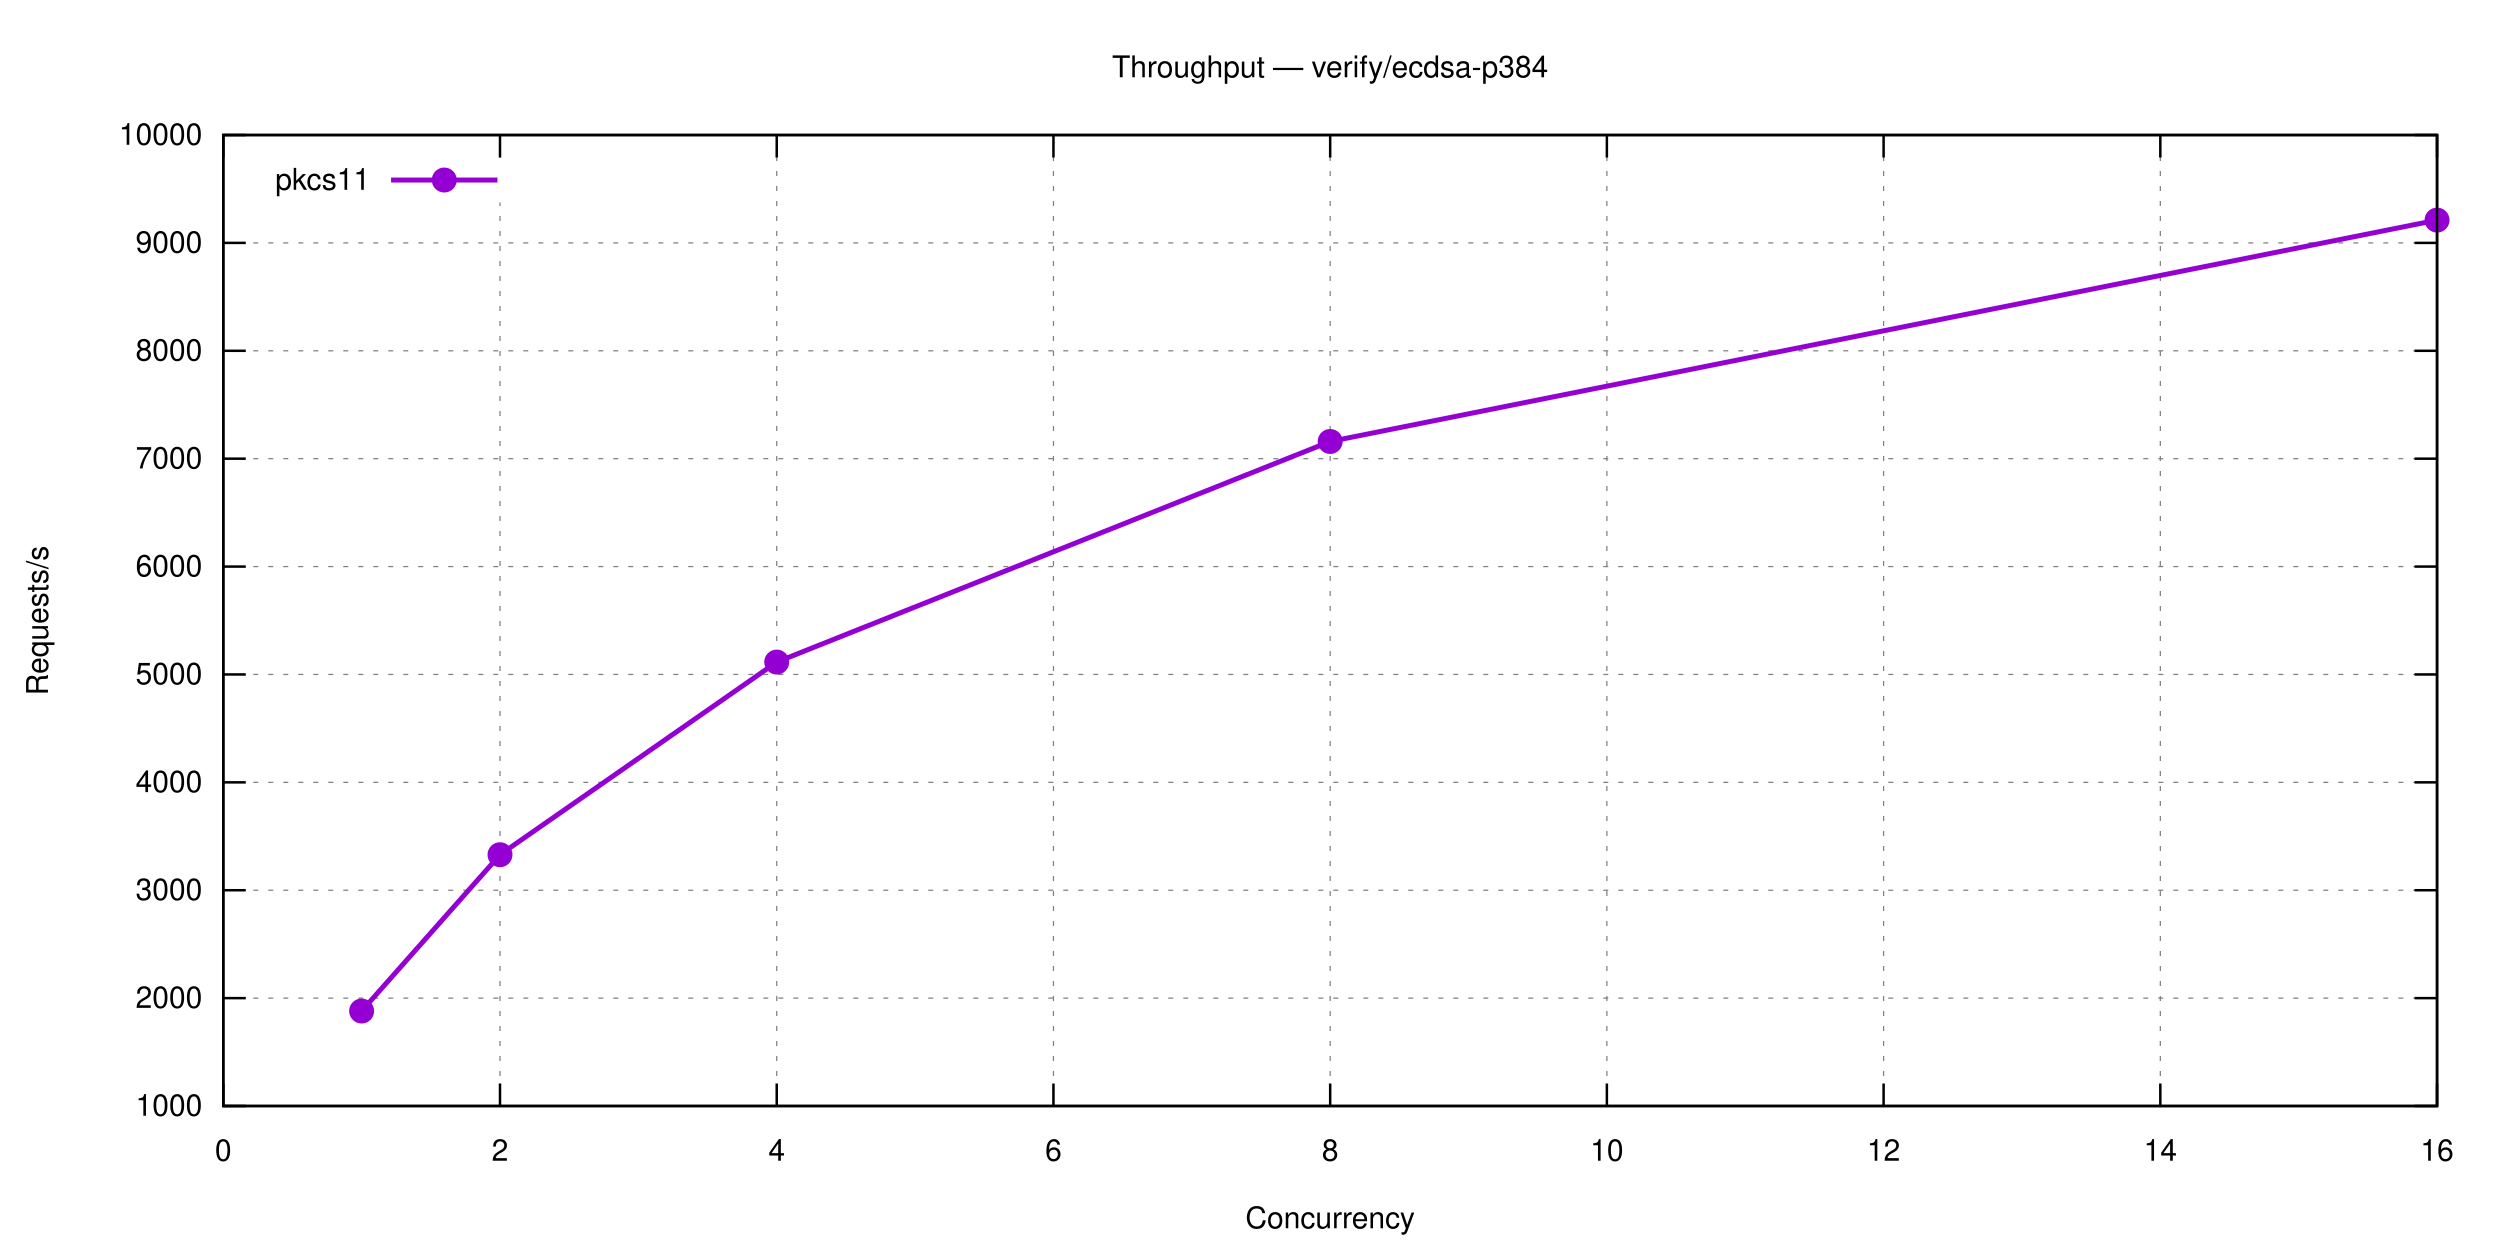
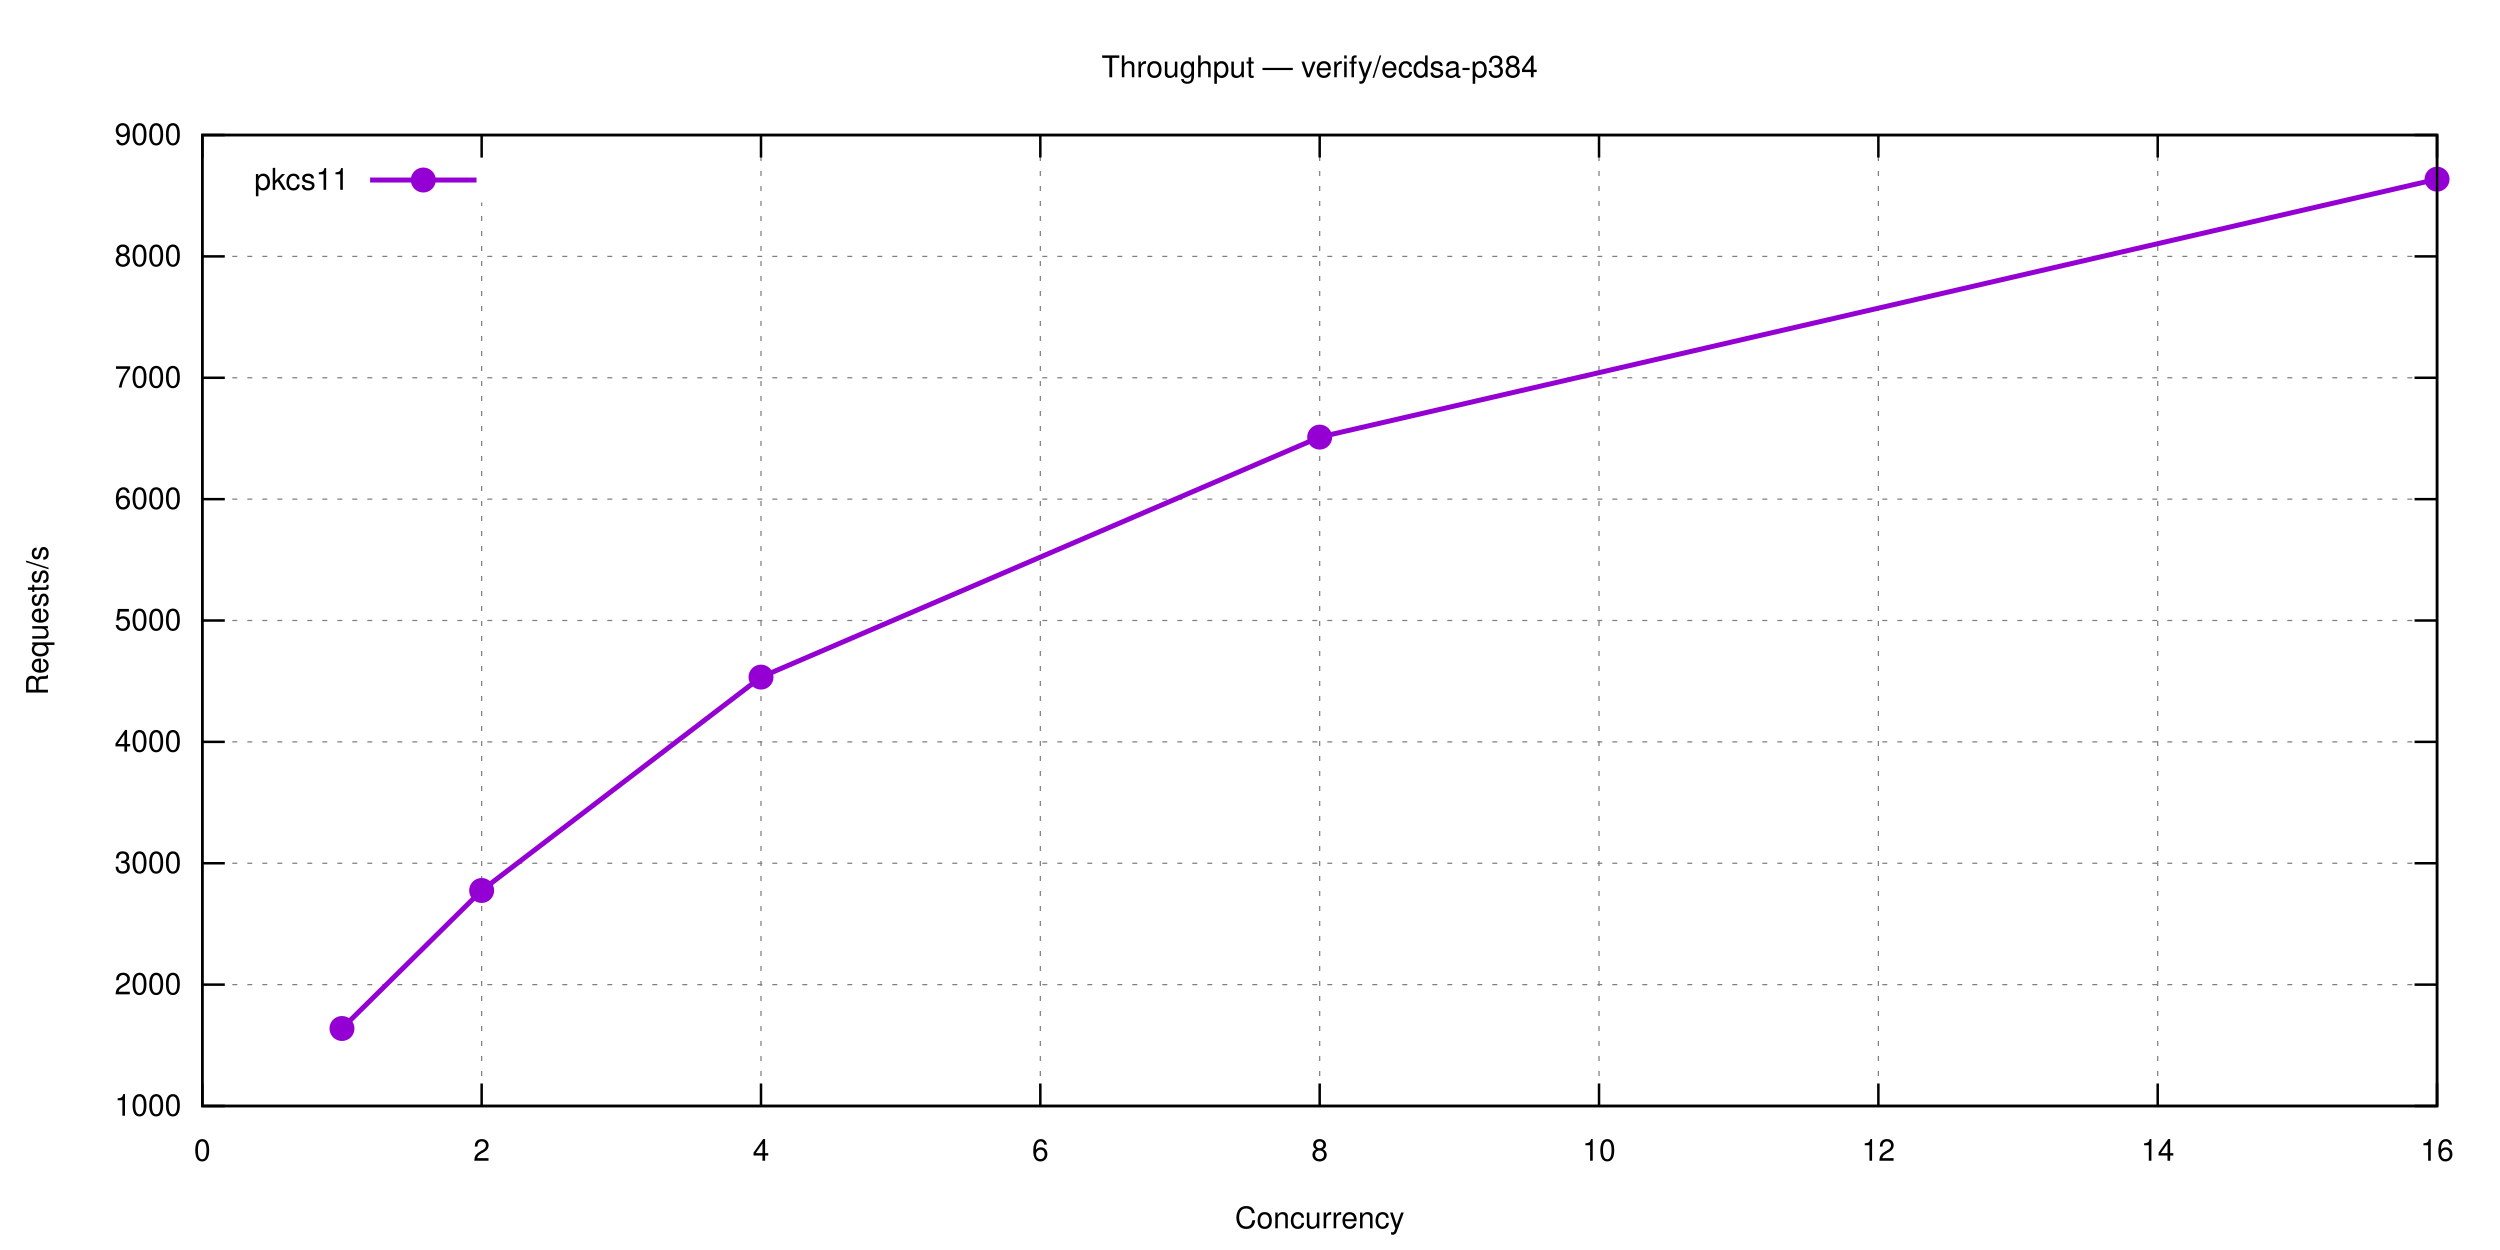
<svg xmlns="http://www.w3.org/2000/svg" xmlns:xlink="http://www.w3.org/1999/xlink" width="1000" height="500" viewBox="0 0 1000 500">
  <g id="gnuplot_canvas">
    <rect x="0" y="0" width="1000" height="500" fill="none" />
    <defs>
      <circle id="gpDot" r="0.5" stroke-width="0.5" stroke="currentColor" />
      <path id="gpPt0" stroke-width="0.222" stroke="currentColor" d="M-1,0 h2 M0,-1 v2" />
      <path id="gpPt1" stroke-width="0.222" stroke="currentColor" d="M-1,-1 L1,1 M1,-1 L-1,1" />
      <path id="gpPt2" stroke-width="0.222" stroke="currentColor" d="M-1,0 L1,0 M0,-1 L0,1 M-1,-1 L1,1 M-1,1 L1,-1" />
      <rect id="gpPt3" stroke-width="0.222" stroke="currentColor" x="-1" y="-1" width="2" height="2" />
      <rect id="gpPt4" stroke-width="0.222" stroke="currentColor" fill="currentColor" x="-1" y="-1" width="2" height="2" />
      <circle id="gpPt5" stroke-width="0.222" stroke="currentColor" cx="0" cy="0" r="1" />
      <use xlink:href="#gpPt5" id="gpPt6" fill="currentColor" stroke="none" />
      <path id="gpPt7" stroke-width="0.222" stroke="currentColor" d="M0,-1.33 L-1.33,0.67 L1.33,0.67 z" />
      <use xlink:href="#gpPt7" id="gpPt8" fill="currentColor" stroke="none" />
      <use xlink:href="#gpPt7" id="gpPt9" stroke="currentColor" transform="rotate(180)" />
      <use xlink:href="#gpPt9" id="gpPt10" fill="currentColor" stroke="none" />
      <use xlink:href="#gpPt3" id="gpPt11" stroke="currentColor" transform="rotate(45)" />
      <use xlink:href="#gpPt11" id="gpPt12" fill="currentColor" stroke="none" />
      <path id="gpPt13" stroke-width="0.222" stroke="currentColor" d="M0,1.330 L1.265,0.411 L0.782,-1.067 L-0.782,-1.076 L-1.265,0.411 z" />
      <use xlink:href="#gpPt13" id="gpPt14" fill="currentColor" stroke="none" />
      <filter id="textbox" filterUnits="objectBoundingBox" x="0" y="0" height="1" width="1">
        <feFlood flood-color="white" flood-opacity="1" result="bgnd" />
        <feComposite in="SourceGraphic" in2="bgnd" operator="atop" />
      </filter>
      <filter id="greybox" filterUnits="objectBoundingBox" x="0" y="0" height="1" width="1">
        <feFlood flood-color="lightgrey" flood-opacity="1" result="grey" />
        <feComposite in="SourceGraphic" in2="grey" operator="atop" />
      </filter>
    </defs>
    <g fill="none" color="white" stroke="currentColor" stroke-width="1.00" stroke-linecap="butt" stroke-linejoin="miter">
</g>
    <g fill="none" color="black" stroke="currentColor" stroke-width="1.00" stroke-linecap="butt" stroke-linejoin="miter">
</g>
    <g fill="none" color="black" stroke="black" stroke-width="0.50" stroke-linecap="butt" stroke-linejoin="miter">
</g>
    <g fill="none" color="gray" stroke="currentColor" stroke-width="0.50" stroke-linecap="butt" stroke-linejoin="miter">
-       <path stroke="gray" stroke-dasharray="2,4" class="gridline" d="M89.31,442.40 L974.82,442.40  " />
-     </g>
-     <g fill="none" color="gray" stroke="gray" stroke-width="1.00" stroke-linecap="butt" stroke-linejoin="miter">
- </g>
-     <g fill="none" color="black" stroke="currentColor" stroke-width="1.00" stroke-linecap="butt" stroke-linejoin="miter">
-       <path stroke="black" d="M89.31,442.40 L98.31,442.40 M974.82,442.40 L965.82,442.40  " />
-       <g transform="translate(80.92,446.30)" stroke="none" fill="black" font-family="Helvetica" font-size="12.00" text-anchor="end">
+       <path stroke="gray" stroke-dasharray="2,4" class="gridline" d="M80.92,442.40 L974.82,442.40  " />
+     </g>
+     <g fill="none" color="gray" stroke="gray" stroke-width="1.00" stroke-linecap="butt" stroke-linejoin="miter">
+ </g>
+     <g fill="none" color="black" stroke="currentColor" stroke-width="1.00" stroke-linecap="butt" stroke-linejoin="miter">
+       <path stroke="black" d="M80.92,442.40 L89.92,442.40 M974.82,442.40 L965.82,442.40  " />
+       <g transform="translate(72.53,446.30)" stroke="none" fill="black" font-family="Helvetica" font-size="12.00" text-anchor="end">
        <text>
          <tspan font-family="Helvetica"> 1000</tspan>
        </text>
      </g>
    </g>
    <g fill="none" color="black" stroke="currentColor" stroke-width="1.00" stroke-linecap="butt" stroke-linejoin="miter">
</g>
    <g fill="none" color="black" stroke="black" stroke-width="0.50" stroke-linecap="butt" stroke-linejoin="miter">
</g>
    <g fill="none" color="gray" stroke="currentColor" stroke-width="0.50" stroke-linecap="butt" stroke-linejoin="miter">
-       <path stroke="gray" stroke-dasharray="2,4" class="gridline" d="M89.31,399.25 L974.82,399.25  " />
-     </g>
-     <g fill="none" color="gray" stroke="gray" stroke-width="1.00" stroke-linecap="butt" stroke-linejoin="miter">
- </g>
-     <g fill="none" color="black" stroke="currentColor" stroke-width="1.00" stroke-linecap="butt" stroke-linejoin="miter">
-       <path stroke="black" d="M89.31,399.25 L98.31,399.25 M974.82,399.25 L965.82,399.25  " />
-       <g transform="translate(80.92,403.15)" stroke="none" fill="black" font-family="Helvetica" font-size="12.00" text-anchor="end">
+       <path stroke="gray" stroke-dasharray="2,4" class="gridline" d="M80.92,393.85 L974.82,393.85  " />
+     </g>
+     <g fill="none" color="gray" stroke="gray" stroke-width="1.00" stroke-linecap="butt" stroke-linejoin="miter">
+ </g>
+     <g fill="none" color="black" stroke="currentColor" stroke-width="1.00" stroke-linecap="butt" stroke-linejoin="miter">
+       <path stroke="black" d="M80.92,393.85 L89.92,393.85 M974.82,393.85 L965.82,393.85  " />
+       <g transform="translate(72.53,397.75)" stroke="none" fill="black" font-family="Helvetica" font-size="12.00" text-anchor="end">
        <text>
          <tspan font-family="Helvetica"> 2000</tspan>
        </text>
      </g>
    </g>
    <g fill="none" color="black" stroke="currentColor" stroke-width="1.00" stroke-linecap="butt" stroke-linejoin="miter">
</g>
    <g fill="none" color="black" stroke="black" stroke-width="0.50" stroke-linecap="butt" stroke-linejoin="miter">
</g>
    <g fill="none" color="gray" stroke="currentColor" stroke-width="0.50" stroke-linecap="butt" stroke-linejoin="miter">
-       <path stroke="gray" stroke-dasharray="2,4" class="gridline" d="M89.31,356.09 L974.82,356.09  " />
-     </g>
-     <g fill="none" color="gray" stroke="gray" stroke-width="1.00" stroke-linecap="butt" stroke-linejoin="miter">
- </g>
-     <g fill="none" color="black" stroke="currentColor" stroke-width="1.00" stroke-linecap="butt" stroke-linejoin="miter">
-       <path stroke="black" d="M89.31,356.09 L98.31,356.09 M974.82,356.09 L965.82,356.09  " />
-       <g transform="translate(80.92,359.99)" stroke="none" fill="black" font-family="Helvetica" font-size="12.00" text-anchor="end">
+       <path stroke="gray" stroke-dasharray="2,4" class="gridline" d="M80.92,345.30 L974.82,345.30  " />
+     </g>
+     <g fill="none" color="gray" stroke="gray" stroke-width="1.00" stroke-linecap="butt" stroke-linejoin="miter">
+ </g>
+     <g fill="none" color="black" stroke="currentColor" stroke-width="1.00" stroke-linecap="butt" stroke-linejoin="miter">
+       <path stroke="black" d="M80.92,345.30 L89.92,345.30 M974.82,345.30 L965.82,345.30  " />
+       <g transform="translate(72.53,349.20)" stroke="none" fill="black" font-family="Helvetica" font-size="12.00" text-anchor="end">
        <text>
          <tspan font-family="Helvetica"> 3000</tspan>
        </text>
      </g>
    </g>
    <g fill="none" color="black" stroke="currentColor" stroke-width="1.00" stroke-linecap="butt" stroke-linejoin="miter">
</g>
    <g fill="none" color="black" stroke="black" stroke-width="0.50" stroke-linecap="butt" stroke-linejoin="miter">
</g>
    <g fill="none" color="gray" stroke="currentColor" stroke-width="0.50" stroke-linecap="butt" stroke-linejoin="miter">
-       <path stroke="gray" stroke-dasharray="2,4" class="gridline" d="M89.31,312.94 L974.82,312.94  " />
-     </g>
-     <g fill="none" color="gray" stroke="gray" stroke-width="1.00" stroke-linecap="butt" stroke-linejoin="miter">
- </g>
-     <g fill="none" color="black" stroke="currentColor" stroke-width="1.00" stroke-linecap="butt" stroke-linejoin="miter">
-       <path stroke="black" d="M89.31,312.94 L98.31,312.94 M974.82,312.94 L965.82,312.94  " />
-       <g transform="translate(80.92,316.84)" stroke="none" fill="black" font-family="Helvetica" font-size="12.00" text-anchor="end">
+       <path stroke="gray" stroke-dasharray="2,4" class="gridline" d="M80.92,296.75 L974.82,296.75  " />
+     </g>
+     <g fill="none" color="gray" stroke="gray" stroke-width="1.00" stroke-linecap="butt" stroke-linejoin="miter">
+ </g>
+     <g fill="none" color="black" stroke="currentColor" stroke-width="1.00" stroke-linecap="butt" stroke-linejoin="miter">
+       <path stroke="black" d="M80.92,296.75 L89.92,296.75 M974.82,296.75 L965.82,296.75  " />
+       <g transform="translate(72.53,300.65)" stroke="none" fill="black" font-family="Helvetica" font-size="12.00" text-anchor="end">
        <text>
          <tspan font-family="Helvetica"> 4000</tspan>
        </text>
      </g>
    </g>
    <g fill="none" color="black" stroke="currentColor" stroke-width="1.00" stroke-linecap="butt" stroke-linejoin="miter">
</g>
    <g fill="none" color="black" stroke="black" stroke-width="0.50" stroke-linecap="butt" stroke-linejoin="miter">
</g>
    <g fill="none" color="gray" stroke="currentColor" stroke-width="0.50" stroke-linecap="butt" stroke-linejoin="miter">
-       <path stroke="gray" stroke-dasharray="2,4" class="gridline" d="M89.31,269.78 L974.82,269.78  " />
-     </g>
-     <g fill="none" color="gray" stroke="gray" stroke-width="1.00" stroke-linecap="butt" stroke-linejoin="miter">
- </g>
-     <g fill="none" color="black" stroke="currentColor" stroke-width="1.00" stroke-linecap="butt" stroke-linejoin="miter">
-       <path stroke="black" d="M89.31,269.78 L98.31,269.78 M974.82,269.78 L965.82,269.78  " />
-       <g transform="translate(80.92,273.68)" stroke="none" fill="black" font-family="Helvetica" font-size="12.00" text-anchor="end">
+       <path stroke="gray" stroke-dasharray="2,4" class="gridline" d="M80.92,248.20 L974.82,248.20  " />
+     </g>
+     <g fill="none" color="gray" stroke="gray" stroke-width="1.00" stroke-linecap="butt" stroke-linejoin="miter">
+ </g>
+     <g fill="none" color="black" stroke="currentColor" stroke-width="1.00" stroke-linecap="butt" stroke-linejoin="miter">
+       <path stroke="black" d="M80.92,248.20 L89.92,248.20 M974.82,248.20 L965.82,248.20  " />
+       <g transform="translate(72.53,252.10)" stroke="none" fill="black" font-family="Helvetica" font-size="12.00" text-anchor="end">
        <text>
          <tspan font-family="Helvetica"> 5000</tspan>
        </text>
      </g>
    </g>
    <g fill="none" color="black" stroke="currentColor" stroke-width="1.00" stroke-linecap="butt" stroke-linejoin="miter">
</g>
    <g fill="none" color="black" stroke="black" stroke-width="0.50" stroke-linecap="butt" stroke-linejoin="miter">
</g>
    <g fill="none" color="gray" stroke="currentColor" stroke-width="0.50" stroke-linecap="butt" stroke-linejoin="miter">
-       <path stroke="gray" stroke-dasharray="2,4" class="gridline" d="M89.31,226.63 L974.82,226.63  " />
-     </g>
-     <g fill="none" color="gray" stroke="gray" stroke-width="1.00" stroke-linecap="butt" stroke-linejoin="miter">
- </g>
-     <g fill="none" color="black" stroke="currentColor" stroke-width="1.00" stroke-linecap="butt" stroke-linejoin="miter">
-       <path stroke="black" d="M89.31,226.63 L98.31,226.63 M974.82,226.63 L965.82,226.63  " />
-       <g transform="translate(80.92,230.53)" stroke="none" fill="black" font-family="Helvetica" font-size="12.00" text-anchor="end">
+       <path stroke="gray" stroke-dasharray="2,4" class="gridline" d="M80.92,199.66 L974.82,199.66  " />
+     </g>
+     <g fill="none" color="gray" stroke="gray" stroke-width="1.00" stroke-linecap="butt" stroke-linejoin="miter">
+ </g>
+     <g fill="none" color="black" stroke="currentColor" stroke-width="1.00" stroke-linecap="butt" stroke-linejoin="miter">
+       <path stroke="black" d="M80.92,199.66 L89.92,199.66 M974.82,199.66 L965.82,199.66  " />
+       <g transform="translate(72.53,203.56)" stroke="none" fill="black" font-family="Helvetica" font-size="12.00" text-anchor="end">
        <text>
          <tspan font-family="Helvetica"> 6000</tspan>
        </text>
      </g>
    </g>
    <g fill="none" color="black" stroke="currentColor" stroke-width="1.00" stroke-linecap="butt" stroke-linejoin="miter">
</g>
    <g fill="none" color="black" stroke="black" stroke-width="0.50" stroke-linecap="butt" stroke-linejoin="miter">
</g>
    <g fill="none" color="gray" stroke="currentColor" stroke-width="0.50" stroke-linecap="butt" stroke-linejoin="miter">
-       <path stroke="gray" stroke-dasharray="2,4" class="gridline" d="M89.31,183.47 L974.82,183.47  " />
-     </g>
-     <g fill="none" color="gray" stroke="gray" stroke-width="1.00" stroke-linecap="butt" stroke-linejoin="miter">
- </g>
-     <g fill="none" color="black" stroke="currentColor" stroke-width="1.00" stroke-linecap="butt" stroke-linejoin="miter">
-       <path stroke="black" d="M89.31,183.47 L98.31,183.47 M974.82,183.47 L965.82,183.47  " />
-       <g transform="translate(80.92,187.37)" stroke="none" fill="black" font-family="Helvetica" font-size="12.00" text-anchor="end">
+       <path stroke="gray" stroke-dasharray="2,4" class="gridline" d="M80.92,151.11 L974.82,151.11  " />
+     </g>
+     <g fill="none" color="gray" stroke="gray" stroke-width="1.00" stroke-linecap="butt" stroke-linejoin="miter">
+ </g>
+     <g fill="none" color="black" stroke="currentColor" stroke-width="1.00" stroke-linecap="butt" stroke-linejoin="miter">
+       <path stroke="black" d="M80.92,151.11 L89.92,151.11 M974.82,151.11 L965.82,151.11  " />
+       <g transform="translate(72.53,155.01)" stroke="none" fill="black" font-family="Helvetica" font-size="12.00" text-anchor="end">
        <text>
          <tspan font-family="Helvetica"> 7000</tspan>
        </text>
      </g>
    </g>
    <g fill="none" color="black" stroke="currentColor" stroke-width="1.00" stroke-linecap="butt" stroke-linejoin="miter">
</g>
    <g fill="none" color="black" stroke="black" stroke-width="0.50" stroke-linecap="butt" stroke-linejoin="miter">
</g>
    <g fill="none" color="gray" stroke="currentColor" stroke-width="0.50" stroke-linecap="butt" stroke-linejoin="miter">
-       <path stroke="gray" stroke-dasharray="2,4" class="gridline" d="M89.31,140.32 L974.82,140.32  " />
-     </g>
-     <g fill="none" color="gray" stroke="gray" stroke-width="1.00" stroke-linecap="butt" stroke-linejoin="miter">
- </g>
-     <g fill="none" color="black" stroke="currentColor" stroke-width="1.00" stroke-linecap="butt" stroke-linejoin="miter">
-       <path stroke="black" d="M89.31,140.32 L98.31,140.32 M974.82,140.32 L965.82,140.32  " />
-       <g transform="translate(80.92,144.22)" stroke="none" fill="black" font-family="Helvetica" font-size="12.00" text-anchor="end">
+       <path stroke="gray" stroke-dasharray="2,4" class="gridline" d="M80.92,102.56 L974.82,102.56  " />
+     </g>
+     <g fill="none" color="gray" stroke="gray" stroke-width="1.00" stroke-linecap="butt" stroke-linejoin="miter">
+ </g>
+     <g fill="none" color="black" stroke="currentColor" stroke-width="1.00" stroke-linecap="butt" stroke-linejoin="miter">
+       <path stroke="black" d="M80.92,102.56 L89.92,102.56 M974.82,102.56 L965.82,102.56  " />
+       <g transform="translate(72.53,106.46)" stroke="none" fill="black" font-family="Helvetica" font-size="12.00" text-anchor="end">
        <text>
          <tspan font-family="Helvetica"> 8000</tspan>
        </text>
      </g>
    </g>
    <g fill="none" color="black" stroke="currentColor" stroke-width="1.00" stroke-linecap="butt" stroke-linejoin="miter">
</g>
    <g fill="none" color="black" stroke="black" stroke-width="0.50" stroke-linecap="butt" stroke-linejoin="miter">
</g>
    <g fill="none" color="gray" stroke="currentColor" stroke-width="0.50" stroke-linecap="butt" stroke-linejoin="miter">
-       <path stroke="gray" stroke-dasharray="2,4" class="gridline" d="M89.31,97.16 L974.82,97.16  " />
-     </g>
-     <g fill="none" color="gray" stroke="gray" stroke-width="1.00" stroke-linecap="butt" stroke-linejoin="miter">
- </g>
-     <g fill="none" color="black" stroke="currentColor" stroke-width="1.00" stroke-linecap="butt" stroke-linejoin="miter">
-       <path stroke="black" d="M89.31,97.16 L98.31,97.16 M974.82,97.16 L965.82,97.16  " />
-       <g transform="translate(80.92,101.06)" stroke="none" fill="black" font-family="Helvetica" font-size="12.00" text-anchor="end">
+       <path stroke="gray" stroke-dasharray="2,4" class="gridline" d="M80.92,54.01 L974.82,54.01  " />
+     </g>
+     <g fill="none" color="gray" stroke="gray" stroke-width="1.00" stroke-linecap="butt" stroke-linejoin="miter">
+ </g>
+     <g fill="none" color="black" stroke="currentColor" stroke-width="1.00" stroke-linecap="butt" stroke-linejoin="miter">
+       <path stroke="black" d="M80.92,54.01 L89.92,54.01 M974.82,54.01 L965.82,54.01  " />
+       <g transform="translate(72.53,57.91)" stroke="none" fill="black" font-family="Helvetica" font-size="12.00" text-anchor="end">
        <text>
          <tspan font-family="Helvetica"> 9000</tspan>
        </text>
      </g>
    </g>
    <g fill="none" color="black" stroke="currentColor" stroke-width="1.00" stroke-linecap="butt" stroke-linejoin="miter">
</g>
    <g fill="none" color="black" stroke="black" stroke-width="0.50" stroke-linecap="butt" stroke-linejoin="miter">
</g>
    <g fill="none" color="gray" stroke="currentColor" stroke-width="0.50" stroke-linecap="butt" stroke-linejoin="miter">
-       <path stroke="gray" stroke-dasharray="2,4" class="gridline" d="M89.31,54.01 L974.82,54.01  " />
-     </g>
-     <g fill="none" color="gray" stroke="gray" stroke-width="1.00" stroke-linecap="butt" stroke-linejoin="miter">
- </g>
-     <g fill="none" color="black" stroke="currentColor" stroke-width="1.00" stroke-linecap="butt" stroke-linejoin="miter">
-       <path stroke="black" d="M89.31,54.01 L98.31,54.01 M974.82,54.01 L965.82,54.01  " />
-       <g transform="translate(80.92,57.91)" stroke="none" fill="black" font-family="Helvetica" font-size="12.00" text-anchor="end">
-         <text>
-           <tspan font-family="Helvetica"> 10000</tspan>
-         </text>
-       </g>
-     </g>
-     <g fill="none" color="black" stroke="currentColor" stroke-width="1.00" stroke-linecap="butt" stroke-linejoin="miter">
- </g>
-     <g fill="none" color="black" stroke="black" stroke-width="0.50" stroke-linecap="butt" stroke-linejoin="miter">
- </g>
-     <g fill="none" color="gray" stroke="currentColor" stroke-width="0.50" stroke-linecap="butt" stroke-linejoin="miter">
-       <path stroke="gray" stroke-dasharray="2,4" class="gridline" d="M89.31,442.40 L89.31,54.01  " />
-     </g>
-     <g fill="none" color="gray" stroke="gray" stroke-width="1.00" stroke-linecap="butt" stroke-linejoin="miter">
- </g>
-     <g fill="none" color="black" stroke="currentColor" stroke-width="1.00" stroke-linecap="butt" stroke-linejoin="miter">
-       <path stroke="black" d="M89.31,442.40 L89.31,433.40 M89.31,54.01 L89.31,63.01  " />
-       <g transform="translate(89.31,464.30)" stroke="none" fill="black" font-family="Helvetica" font-size="12.00" text-anchor="middle">
+       <path stroke="gray" stroke-dasharray="2,4" class="gridline" d="M80.92,442.40 L80.92,54.01  " />
+     </g>
+     <g fill="none" color="gray" stroke="gray" stroke-width="1.00" stroke-linecap="butt" stroke-linejoin="miter">
+ </g>
+     <g fill="none" color="black" stroke="currentColor" stroke-width="1.00" stroke-linecap="butt" stroke-linejoin="miter">
+       <path stroke="black" d="M80.92,442.40 L80.92,433.40 M80.92,54.01 L80.92,63.01  " />
+       <g transform="translate(80.92,464.30)" stroke="none" fill="black" font-family="Helvetica" font-size="12.00" text-anchor="middle">
        <text>
          <tspan font-family="Helvetica"> 0</tspan>
        </text>
      </g>
    </g>
    <g fill="none" color="black" stroke="currentColor" stroke-width="1.00" stroke-linecap="butt" stroke-linejoin="miter">
</g>
    <g fill="none" color="black" stroke="black" stroke-width="0.50" stroke-linecap="butt" stroke-linejoin="miter">
</g>
    <g fill="none" color="gray" stroke="currentColor" stroke-width="0.50" stroke-linecap="butt" stroke-linejoin="miter">
-       <path stroke="gray" stroke-dasharray="2,4" class="gridline" d="M200.00,442.40 L200.00,81.01 M200.00,63.01 L200.00,54.01  " />
-     </g>
-     <g fill="none" color="gray" stroke="gray" stroke-width="1.00" stroke-linecap="butt" stroke-linejoin="miter">
- </g>
-     <g fill="none" color="black" stroke="currentColor" stroke-width="1.00" stroke-linecap="butt" stroke-linejoin="miter">
-       <path stroke="black" d="M200.00,442.40 L200.00,433.40 M200.00,54.01 L200.00,63.01  " />
-       <g transform="translate(200.00,464.30)" stroke="none" fill="black" font-family="Helvetica" font-size="12.00" text-anchor="middle">
+       <path stroke="gray" stroke-dasharray="2,4" class="gridline" d="M192.66,442.40 L192.66,81.01 M192.66,63.01 L192.66,54.01  " />
+     </g>
+     <g fill="none" color="gray" stroke="gray" stroke-width="1.00" stroke-linecap="butt" stroke-linejoin="miter">
+ </g>
+     <g fill="none" color="black" stroke="currentColor" stroke-width="1.00" stroke-linecap="butt" stroke-linejoin="miter">
+       <path stroke="black" d="M192.66,442.40 L192.66,433.40 M192.66,54.01 L192.66,63.01  " />
+       <g transform="translate(192.66,464.30)" stroke="none" fill="black" font-family="Helvetica" font-size="12.00" text-anchor="middle">
        <text>
          <tspan font-family="Helvetica"> 2</tspan>
        </text>
      </g>
    </g>
    <g fill="none" color="black" stroke="currentColor" stroke-width="1.00" stroke-linecap="butt" stroke-linejoin="miter">
</g>
    <g fill="none" color="black" stroke="black" stroke-width="0.50" stroke-linecap="butt" stroke-linejoin="miter">
</g>
    <g fill="none" color="gray" stroke="currentColor" stroke-width="0.50" stroke-linecap="butt" stroke-linejoin="miter">
-       <path stroke="gray" stroke-dasharray="2,4" class="gridline" d="M310.69,442.40 L310.69,54.01  " />
-     </g>
-     <g fill="none" color="gray" stroke="gray" stroke-width="1.00" stroke-linecap="butt" stroke-linejoin="miter">
- </g>
-     <g fill="none" color="black" stroke="currentColor" stroke-width="1.00" stroke-linecap="butt" stroke-linejoin="miter">
-       <path stroke="black" d="M310.69,442.40 L310.69,433.40 M310.69,54.01 L310.69,63.01  " />
-       <g transform="translate(310.69,464.30)" stroke="none" fill="black" font-family="Helvetica" font-size="12.00" text-anchor="middle">
+       <path stroke="gray" stroke-dasharray="2,4" class="gridline" d="M304.40,442.40 L304.40,54.01  " />
+     </g>
+     <g fill="none" color="gray" stroke="gray" stroke-width="1.00" stroke-linecap="butt" stroke-linejoin="miter">
+ </g>
+     <g fill="none" color="black" stroke="currentColor" stroke-width="1.00" stroke-linecap="butt" stroke-linejoin="miter">
+       <path stroke="black" d="M304.40,442.40 L304.40,433.40 M304.40,54.01 L304.40,63.01  " />
+       <g transform="translate(304.40,464.30)" stroke="none" fill="black" font-family="Helvetica" font-size="12.00" text-anchor="middle">
        <text>
          <tspan font-family="Helvetica"> 4</tspan>
        </text>
      </g>
    </g>
    <g fill="none" color="black" stroke="currentColor" stroke-width="1.00" stroke-linecap="butt" stroke-linejoin="miter">
</g>
    <g fill="none" color="black" stroke="black" stroke-width="0.50" stroke-linecap="butt" stroke-linejoin="miter">
</g>
    <g fill="none" color="gray" stroke="currentColor" stroke-width="0.50" stroke-linecap="butt" stroke-linejoin="miter">
-       <path stroke="gray" stroke-dasharray="2,4" class="gridline" d="M421.38,442.40 L421.38,54.01  " />
-     </g>
-     <g fill="none" color="gray" stroke="gray" stroke-width="1.00" stroke-linecap="butt" stroke-linejoin="miter">
- </g>
-     <g fill="none" color="black" stroke="currentColor" stroke-width="1.00" stroke-linecap="butt" stroke-linejoin="miter">
-       <path stroke="black" d="M421.38,442.40 L421.38,433.40 M421.38,54.01 L421.38,63.01  " />
-       <g transform="translate(421.38,464.30)" stroke="none" fill="black" font-family="Helvetica" font-size="12.00" text-anchor="middle">
+       <path stroke="gray" stroke-dasharray="2,4" class="gridline" d="M416.13,442.40 L416.13,54.01  " />
+     </g>
+     <g fill="none" color="gray" stroke="gray" stroke-width="1.00" stroke-linecap="butt" stroke-linejoin="miter">
+ </g>
+     <g fill="none" color="black" stroke="currentColor" stroke-width="1.00" stroke-linecap="butt" stroke-linejoin="miter">
+       <path stroke="black" d="M416.13,442.40 L416.13,433.40 M416.13,54.01 L416.13,63.01  " />
+       <g transform="translate(416.13,464.30)" stroke="none" fill="black" font-family="Helvetica" font-size="12.00" text-anchor="middle">
        <text>
          <tspan font-family="Helvetica"> 6</tspan>
        </text>
      </g>
    </g>
    <g fill="none" color="black" stroke="currentColor" stroke-width="1.00" stroke-linecap="butt" stroke-linejoin="miter">
</g>
    <g fill="none" color="black" stroke="black" stroke-width="0.50" stroke-linecap="butt" stroke-linejoin="miter">
</g>
    <g fill="none" color="gray" stroke="currentColor" stroke-width="0.50" stroke-linecap="butt" stroke-linejoin="miter">
-       <path stroke="gray" stroke-dasharray="2,4" class="gridline" d="M532.07,442.40 L532.07,54.01  " />
-     </g>
-     <g fill="none" color="gray" stroke="gray" stroke-width="1.00" stroke-linecap="butt" stroke-linejoin="miter">
- </g>
-     <g fill="none" color="black" stroke="currentColor" stroke-width="1.00" stroke-linecap="butt" stroke-linejoin="miter">
-       <path stroke="black" d="M532.07,442.40 L532.07,433.40 M532.07,54.01 L532.07,63.01  " />
-       <g transform="translate(532.07,464.30)" stroke="none" fill="black" font-family="Helvetica" font-size="12.00" text-anchor="middle">
+       <path stroke="gray" stroke-dasharray="2,4" class="gridline" d="M527.87,442.40 L527.87,54.01  " />
+     </g>
+     <g fill="none" color="gray" stroke="gray" stroke-width="1.00" stroke-linecap="butt" stroke-linejoin="miter">
+ </g>
+     <g fill="none" color="black" stroke="currentColor" stroke-width="1.00" stroke-linecap="butt" stroke-linejoin="miter">
+       <path stroke="black" d="M527.87,442.40 L527.87,433.40 M527.87,54.01 L527.87,63.01  " />
+       <g transform="translate(527.87,464.30)" stroke="none" fill="black" font-family="Helvetica" font-size="12.00" text-anchor="middle">
        <text>
          <tspan font-family="Helvetica"> 8</tspan>
        </text>
      </g>
    </g>
    <g fill="none" color="black" stroke="currentColor" stroke-width="1.00" stroke-linecap="butt" stroke-linejoin="miter">
</g>
    <g fill="none" color="black" stroke="black" stroke-width="0.50" stroke-linecap="butt" stroke-linejoin="miter">
</g>
    <g fill="none" color="gray" stroke="currentColor" stroke-width="0.50" stroke-linecap="butt" stroke-linejoin="miter">
-       <path stroke="gray" stroke-dasharray="2,4" class="gridline" d="M642.75,442.40 L642.75,54.01  " />
-     </g>
-     <g fill="none" color="gray" stroke="gray" stroke-width="1.00" stroke-linecap="butt" stroke-linejoin="miter">
- </g>
-     <g fill="none" color="black" stroke="currentColor" stroke-width="1.00" stroke-linecap="butt" stroke-linejoin="miter">
-       <path stroke="black" d="M642.75,442.40 L642.75,433.40 M642.75,54.01 L642.75,63.01  " />
-       <g transform="translate(642.75,464.30)" stroke="none" fill="black" font-family="Helvetica" font-size="12.00" text-anchor="middle">
+       <path stroke="gray" stroke-dasharray="2,4" class="gridline" d="M639.61,442.40 L639.61,54.01  " />
+     </g>
+     <g fill="none" color="gray" stroke="gray" stroke-width="1.00" stroke-linecap="butt" stroke-linejoin="miter">
+ </g>
+     <g fill="none" color="black" stroke="currentColor" stroke-width="1.00" stroke-linecap="butt" stroke-linejoin="miter">
+       <path stroke="black" d="M639.61,442.40 L639.61,433.40 M639.61,54.01 L639.61,63.01  " />
+       <g transform="translate(639.61,464.30)" stroke="none" fill="black" font-family="Helvetica" font-size="12.00" text-anchor="middle">
        <text>
          <tspan font-family="Helvetica"> 10</tspan>
        </text>
      </g>
    </g>
    <g fill="none" color="black" stroke="currentColor" stroke-width="1.00" stroke-linecap="butt" stroke-linejoin="miter">
</g>
    <g fill="none" color="black" stroke="black" stroke-width="0.50" stroke-linecap="butt" stroke-linejoin="miter">
</g>
    <g fill="none" color="gray" stroke="currentColor" stroke-width="0.50" stroke-linecap="butt" stroke-linejoin="miter">
-       <path stroke="gray" stroke-dasharray="2,4" class="gridline" d="M753.44,442.40 L753.44,54.01  " />
-     </g>
-     <g fill="none" color="gray" stroke="gray" stroke-width="1.00" stroke-linecap="butt" stroke-linejoin="miter">
- </g>
-     <g fill="none" color="black" stroke="currentColor" stroke-width="1.00" stroke-linecap="butt" stroke-linejoin="miter">
-       <path stroke="black" d="M753.44,442.40 L753.44,433.40 M753.44,54.01 L753.44,63.01  " />
-       <g transform="translate(753.44,464.30)" stroke="none" fill="black" font-family="Helvetica" font-size="12.00" text-anchor="middle">
+       <path stroke="gray" stroke-dasharray="2,4" class="gridline" d="M751.35,442.40 L751.35,54.01  " />
+     </g>
+     <g fill="none" color="gray" stroke="gray" stroke-width="1.00" stroke-linecap="butt" stroke-linejoin="miter">
+ </g>
+     <g fill="none" color="black" stroke="currentColor" stroke-width="1.00" stroke-linecap="butt" stroke-linejoin="miter">
+       <path stroke="black" d="M751.35,442.40 L751.35,433.40 M751.35,54.01 L751.35,63.01  " />
+       <g transform="translate(751.35,464.30)" stroke="none" fill="black" font-family="Helvetica" font-size="12.00" text-anchor="middle">
        <text>
          <tspan font-family="Helvetica"> 12</tspan>
        </text>
      </g>
    </g>
    <g fill="none" color="black" stroke="currentColor" stroke-width="1.00" stroke-linecap="butt" stroke-linejoin="miter">
</g>
    <g fill="none" color="black" stroke="black" stroke-width="0.50" stroke-linecap="butt" stroke-linejoin="miter">
</g>
    <g fill="none" color="gray" stroke="currentColor" stroke-width="0.50" stroke-linecap="butt" stroke-linejoin="miter">
-       <path stroke="gray" stroke-dasharray="2,4" class="gridline" d="M864.13,442.40 L864.13,54.01  " />
-     </g>
-     <g fill="none" color="gray" stroke="gray" stroke-width="1.00" stroke-linecap="butt" stroke-linejoin="miter">
- </g>
-     <g fill="none" color="black" stroke="currentColor" stroke-width="1.00" stroke-linecap="butt" stroke-linejoin="miter">
-       <path stroke="black" d="M864.13,442.40 L864.13,433.40 M864.13,54.01 L864.13,63.01  " />
-       <g transform="translate(864.13,464.30)" stroke="none" fill="black" font-family="Helvetica" font-size="12.00" text-anchor="middle">
+       <path stroke="gray" stroke-dasharray="2,4" class="gridline" d="M863.08,442.40 L863.08,54.01  " />
+     </g>
+     <g fill="none" color="gray" stroke="gray" stroke-width="1.00" stroke-linecap="butt" stroke-linejoin="miter">
+ </g>
+     <g fill="none" color="black" stroke="currentColor" stroke-width="1.00" stroke-linecap="butt" stroke-linejoin="miter">
+       <path stroke="black" d="M863.08,442.40 L863.08,433.40 M863.08,54.01 L863.08,63.01  " />
+       <g transform="translate(863.08,464.30)" stroke="none" fill="black" font-family="Helvetica" font-size="12.00" text-anchor="middle">
        <text>
          <tspan font-family="Helvetica"> 14</tspan>
        </text>
      </g>
    </g>
    <g fill="none" color="black" stroke="currentColor" stroke-width="1.00" stroke-linecap="butt" stroke-linejoin="miter">
</g>
    <g fill="none" color="black" stroke="black" stroke-width="0.50" stroke-linecap="butt" stroke-linejoin="miter">
</g>
    <g fill="none" color="gray" stroke="currentColor" stroke-width="0.50" stroke-linecap="butt" stroke-linejoin="miter">
      <path stroke="gray" stroke-dasharray="2,4" class="gridline" d="M974.82,442.40 L974.82,54.01  " />
    </g>
    <g fill="none" color="gray" stroke="gray" stroke-width="1.00" stroke-linecap="butt" stroke-linejoin="miter">
</g>
    <g fill="none" color="black" stroke="currentColor" stroke-width="1.00" stroke-linecap="butt" stroke-linejoin="miter">
      <path stroke="black" d="M974.82,442.40 L974.82,433.40 M974.82,54.01 L974.82,63.01  " />
      <g transform="translate(974.82,464.30)" stroke="none" fill="black" font-family="Helvetica" font-size="12.00" text-anchor="middle">
        <text>
          <tspan font-family="Helvetica"> 16</tspan>
        </text>
      </g>
    </g>
    <g fill="none" color="black" stroke="currentColor" stroke-width="1.00" stroke-linecap="butt" stroke-linejoin="miter">
</g>
    <g fill="none" color="black" stroke="currentColor" stroke-width="1.00" stroke-linecap="butt" stroke-linejoin="miter">
-       <path stroke="black" d="M89.31,54.01 L89.31,442.40 L974.82,442.40 L974.82,54.01 L89.31,54.01 Z  " />
+       <path stroke="black" d="M80.92,54.01 L80.92,442.40 L974.82,442.40 L974.82,54.01 L80.92,54.01 Z  " />
    </g>
    <g fill="none" color="black" stroke="currentColor" stroke-width="1.00" stroke-linecap="butt" stroke-linejoin="miter">
</g>
    <g id="gnuplot_plot_1">
      <g fill="none" color="white" stroke="black" stroke-width="2.00" stroke-linecap="butt" stroke-linejoin="miter">
</g>
      <g fill="none" color="black" stroke="currentColor" stroke-width="2.00" stroke-linecap="butt" stroke-linejoin="miter">
-         <g transform="translate(148.04,75.91)" stroke="none" fill="black" font-family="Helvetica" font-size="12.00" text-anchor="end">
+         <g transform="translate(139.65,75.91)" stroke="none" fill="black" font-family="Helvetica" font-size="12.00" text-anchor="end">
          <text>
            <tspan font-family="Helvetica">pkcs11</tspan>
          </text>
        </g>
      </g>
      <g fill="none" color="black" stroke="currentColor" stroke-width="2.00" stroke-linecap="butt" stroke-linejoin="miter">
-         <path stroke="rgb(148,   0, 211)" d="M156.43,72.01 L198.99,72.01 M144.65,404.41 L200.00,341.89 L310.69,264.83 L532.07,176.59 L974.82,88.04  " />
-         <use xlink:href="#gpPt6" transform="translate(144.65,404.41) scale(4.50)" color="rgb(148,   0, 211)" />
-         <use xlink:href="#gpPt6" transform="translate(200.00,341.89) scale(4.50)" color="rgb(148,   0, 211)" />
-         <use xlink:href="#gpPt6" transform="translate(310.69,264.83) scale(4.50)" color="rgb(148,   0, 211)" />
-         <use xlink:href="#gpPt6" transform="translate(532.07,176.59) scale(4.50)" color="rgb(148,   0, 211)" />
-         <use xlink:href="#gpPt6" transform="translate(974.82,88.04) scale(4.50)" color="rgb(148,   0, 211)" />
-         <use xlink:href="#gpPt6" transform="translate(177.71,72.01) scale(4.50)" color="rgb(148,   0, 211)" />
+         <path stroke="rgb(148,   0, 211)" d="M148.04,72.01 L190.60,72.01 M136.79,411.40 L192.66,356.19 L304.40,270.84 L527.87,174.84 L974.82,71.67  " />
+         <use xlink:href="#gpPt6" transform="translate(136.79,411.40) scale(4.50)" color="rgb(148,   0, 211)" />
+         <use xlink:href="#gpPt6" transform="translate(192.66,356.19) scale(4.50)" color="rgb(148,   0, 211)" />
+         <use xlink:href="#gpPt6" transform="translate(304.40,270.84) scale(4.50)" color="rgb(148,   0, 211)" />
+         <use xlink:href="#gpPt6" transform="translate(527.87,174.84) scale(4.50)" color="rgb(148,   0, 211)" />
+         <use xlink:href="#gpPt6" transform="translate(974.82,71.67) scale(4.50)" color="rgb(148,   0, 211)" />
+         <use xlink:href="#gpPt6" transform="translate(169.32,72.01) scale(4.50)" color="rgb(148,   0, 211)" />
      </g>
    </g>
    <g fill="none" color="black" stroke="currentColor" stroke-width="2.00" stroke-linecap="butt" stroke-linejoin="miter">
</g>
    <g fill="none" color="black" stroke="black" stroke-width="1.00" stroke-linecap="butt" stroke-linejoin="miter">
</g>
    <g fill="none" color="black" stroke="currentColor" stroke-width="1.00" stroke-linecap="butt" stroke-linejoin="miter">
-       <path stroke="black" d="M89.31,54.01 L89.31,442.40 L974.82,442.40 L974.82,54.01 L89.31,54.01 Z  " />
+       <path stroke="black" d="M80.92,54.01 L80.92,442.40 L974.82,442.40 L974.82,54.01 L80.92,54.01 Z  " />
      <g transform="translate(19.18,248.21) rotate(270.00)" stroke="none" fill="black" font-family="Helvetica" font-size="12.00" text-anchor="middle">
        <text>
          <tspan font-family="Helvetica">Requests/s</tspan>
        </text>
      </g>
    </g>
    <g fill="none" color="black" stroke="currentColor" stroke-width="1.00" stroke-linecap="butt" stroke-linejoin="miter">
-       <g transform="translate(532.06,491.30)" stroke="none" fill="black" font-family="Helvetica" font-size="12.00" text-anchor="middle">
+       <g transform="translate(527.87,491.30)" stroke="none" fill="black" font-family="Helvetica" font-size="12.00" text-anchor="middle">
        <text>
          <tspan font-family="Helvetica">Concurrency</tspan>
        </text>
      </g>
    </g>
    <g fill="none" color="black" stroke="currentColor" stroke-width="1.00" stroke-linecap="butt" stroke-linejoin="miter">
</g>
    <g fill="none" color="black" stroke="currentColor" stroke-width="1.00" stroke-linecap="butt" stroke-linejoin="miter">
-       <g transform="translate(532.06,30.91)" stroke="none" fill="black" font-family="Helvetica" font-size="12.00" text-anchor="middle">
+       <g transform="translate(527.87,30.91)" stroke="none" fill="black" font-family="Helvetica" font-size="12.00" text-anchor="middle">
        <text>
          <tspan font-family="Helvetica">Throughput — verify/ecdsa-p384</tspan>
        </text>
      </g>
    </g>
    <g fill="none" color="black" stroke="currentColor" stroke-width="1.00" stroke-linecap="butt" stroke-linejoin="miter">
</g>
  </g>
</svg>
